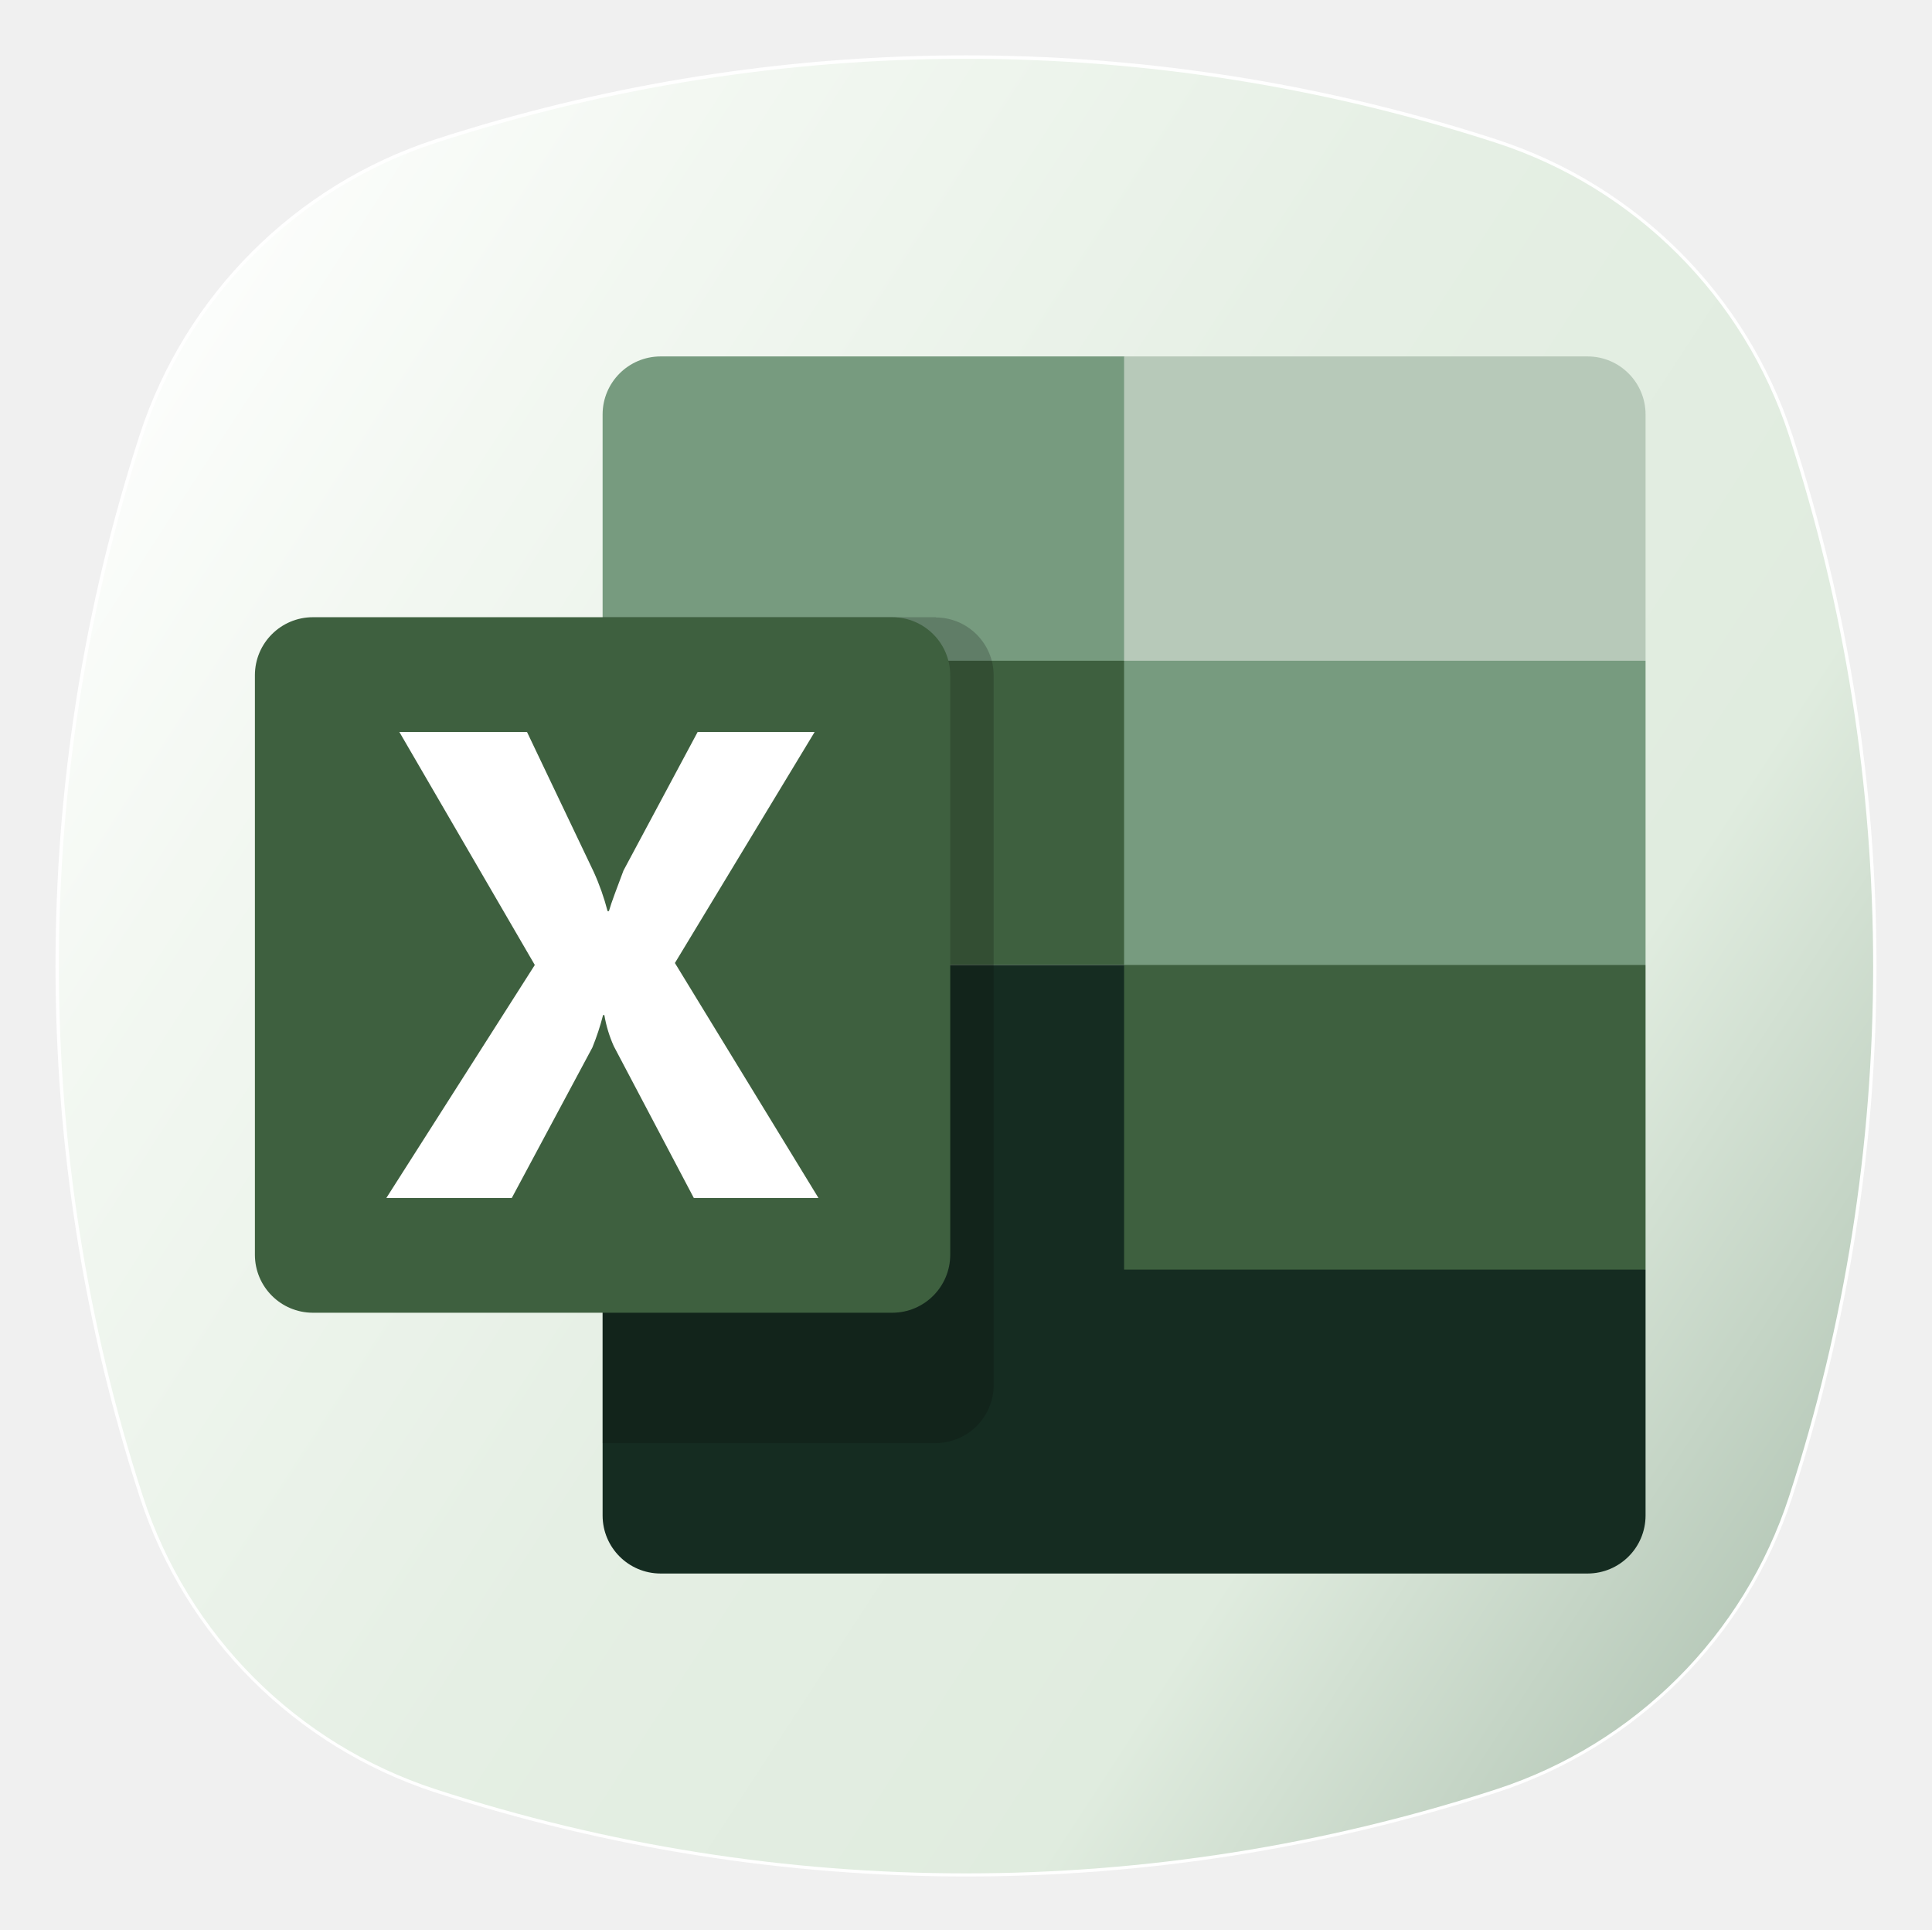
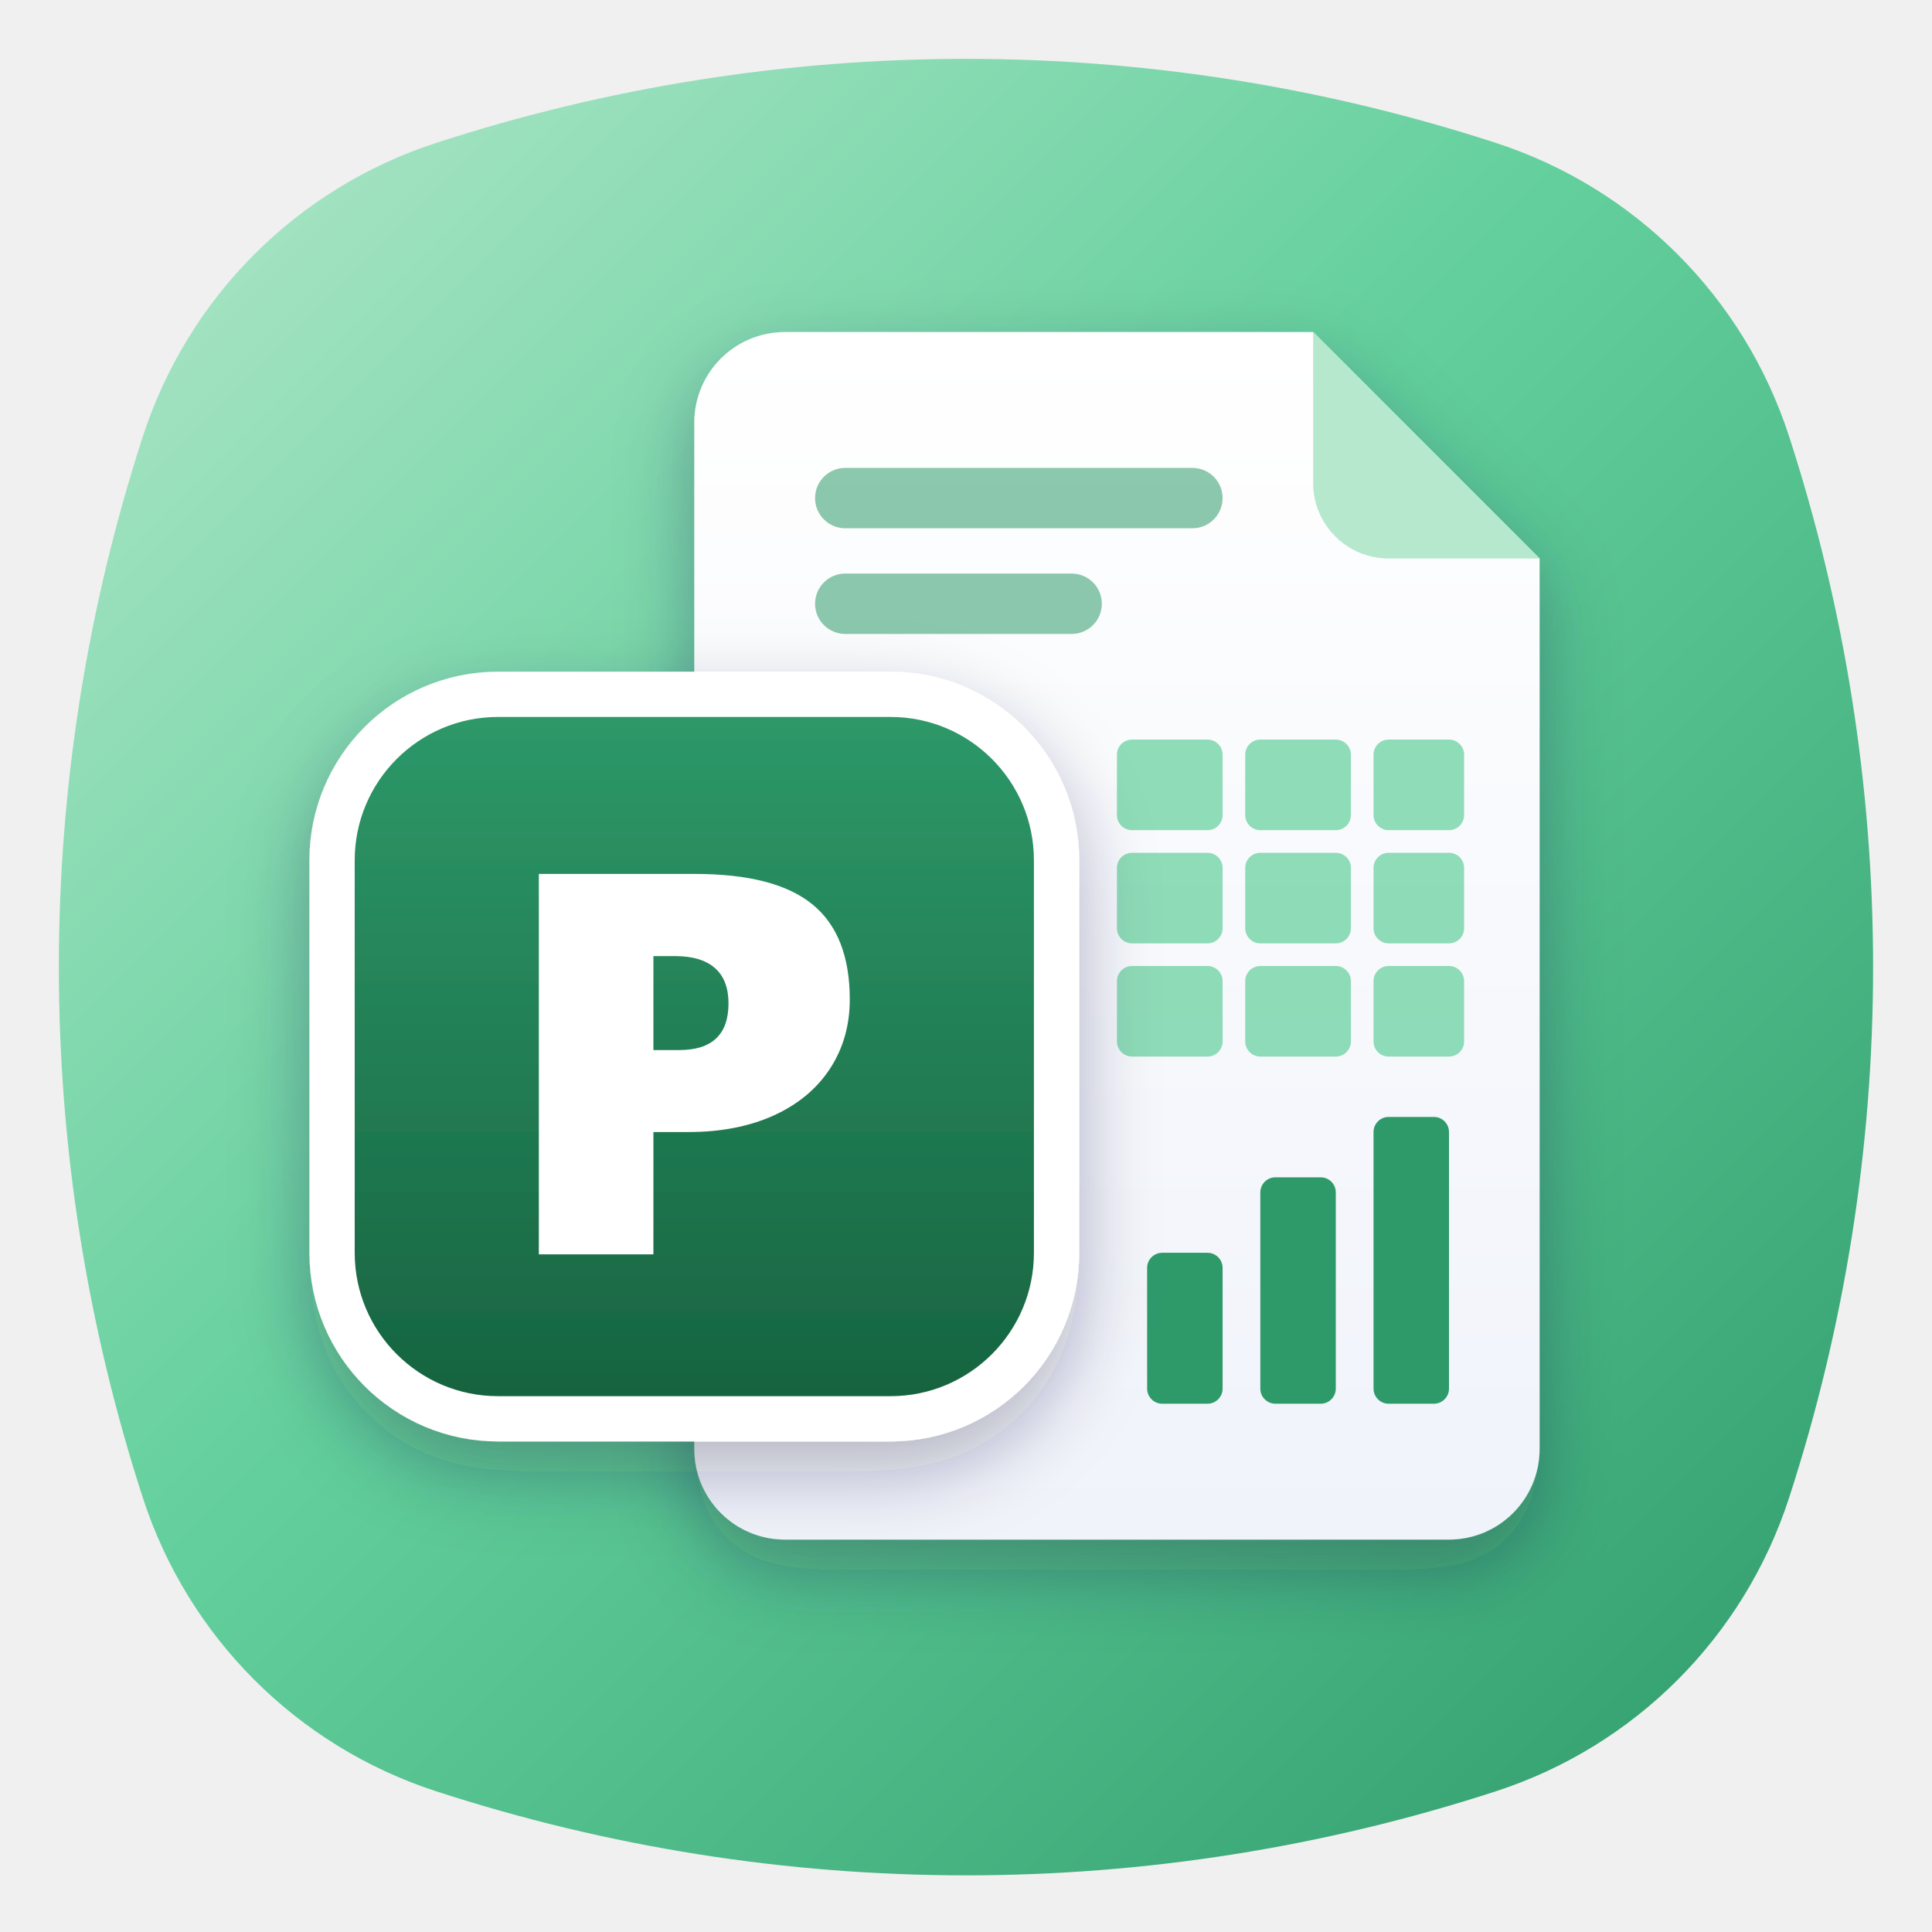
- <svg xmlns="http://www.w3.org/2000/svg" viewBox="0 0 245.04 244.74">
+ <svg xmlns="http://www.w3.org/2000/svg" viewBox="0 0 256 256">
  <defs>
-     <style>.cls-1{fill:url(#grad4);}.cls-2{fill:#fff;}.cls-3{fill:url(#grad9);}.cls-4{fill:#779b7f;}.cls-5{fill:#3e603f;}.cls-6{fill:#b7c9b9;}.cls-7{fill:#152c21;}.cls-8{fill:#060606;isolation:isolate;opacity:0.2;}</style>
-     <linearGradient id="grad4" x1="-36.88" y1="18.67" x2="254" y2="208.16" gradientUnits="userSpaceOnUse">
-       <stop offset="0.14" stop-color="#fff" />
-       <stop offset="0.34" stop-color="#ecedf5" />
-       <stop offset="0.56" stop-color="#dee0ed" />
-       <stop offset="0.75" stop-color="#d9dbea" />
-       <stop offset="0.92" stop-color="#cdd0e2" />
+     <linearGradient id="base" x1="0" y1="0" x2="1" y2="1">
+       <stop offset="0" stop-color="#B5E8CC" />
+       <stop offset=".45" stop-color="#62CF9C" />
+       <stop offset="1" stop-color="#2E9A6A" />
    </linearGradient>
-     <linearGradient id="grad9" x1="-36.88" y1="18.67" x2="254" y2="208.16" gradientUnits="userSpaceOnUse">
-       <stop offset="0.14" stop-color="#fff" />
-       <stop offset="0.29" stop-color="#f3f8f2" />
-       <stop offset="0.54" stop-color="#e5efe4" />
-       <stop offset="0.75" stop-color="#e0ecdf" />
-       <stop offset="0.92" stop-color="#b7c9b9" />
+     <linearGradient id="sheet" x1="0" y1="0" x2="0" y2="1">
+       <stop offset="0" stop-color="#FFFFFF" />
+       <stop offset="1" stop-color="#F0F3FA" />
    </linearGradient>
+     <linearGradient id="tile" x1="0" y1="0" x2="0" y2="1">
+       <stop offset="0" stop-color="#2E9A6A" />
+       <stop offset="1" stop-color="#16623F" />
+     </linearGradient>
+     <filter id="sh" x="-30%" y="-30%" width="160%" height="160%">
+       <feDropShadow dx="0" dy="4" stdDeviation="5" flood-color="#1D2B45" flood-opacity=".3" />
+     </filter>
  </defs>
-   <path class="cls-1" d="M189.78,226.9h0a217.39,217.39,0,0,1-134.51,0h0a57.89,57.89,0,0,1-37.14-37.13h0a217.42,217.42,0,0,1,0-134.52h0A57.89,57.89,0,0,1,55.27,18.12h0a217.39,217.39,0,0,1,134.51,0h0a57.9,57.9,0,0,1,37.13,37.13h0a217.42,217.42,0,0,1,0,134.52h0A57.9,57.9,0,0,1,189.78,226.9Z" />
-   <path class="cls-2" d="M227.31,55.12a58.48,58.48,0,0,0-37.4-37.4c-1.41-.46-2.83-.91-4.25-1.34a217.78,217.78,0,0,0-126.32,0c-1.4.42-2.81.86-4.2,1.32a58.47,58.47,0,0,0-37.41,37.4,217.76,217.76,0,0,0,0,134.78,58.47,58.47,0,0,0,37.41,37.4,217.92,217.92,0,0,0,134.77,0,58.48,58.48,0,0,0,37.4-37.4,217.76,217.76,0,0,0,0-134.78Zm-104.79,182A216.7,216.7,0,0,1,55.4,226.5a57.65,57.65,0,0,1-36.87-36.87,217,217,0,0,1,0-134.24A57.65,57.65,0,0,1,55.4,18.52c1.37-.45,2.75-.88,4.13-1.3a217,217,0,0,1,125.92,0c1.4.42,2.8.86,4.2,1.31a57.66,57.66,0,0,1,36.86,36.87,217,217,0,0,1,0,134.24,57.68,57.68,0,0,1-36.86,36.87A216.76,216.76,0,0,1,122.52,237.14Z" />
-   <path class="cls-3" d="M189.78,226.9h0a217.42,217.42,0,0,1-134.52,0h0a57.9,57.9,0,0,1-37.13-37.13h0a217.42,217.42,0,0,1,0-134.52h0A57.9,57.9,0,0,1,55.26,18.12h0a217.42,217.42,0,0,1,134.52,0h0a57.9,57.9,0,0,1,37.13,37.13h0a217.42,217.42,0,0,1,0,134.52h0A57.9,57.9,0,0,1,189.78,226.9Z" />
-   <path class="cls-4" d="M142.57,45.2H83.77a7.36,7.36,0,0,0-7.34,7.35V83.79l66.14,38.58,33.07,14,33.07-14V83.79Z" />
-   <path class="cls-5" d="M76.43,83.79h66.14v38.58H76.43Z" />
-   <path class="cls-6" d="M201.36,45.2H142.57V83.79h66.14V52.55a7.36,7.36,0,0,0-7.35-7.35Z" />
-   <path class="cls-7" d="M142.57,122.37H76.43v69.82a7.36,7.36,0,0,0,7.34,7.35H201.36a7.36,7.36,0,0,0,7.35-7.35V161Z" />
-   <path class="cls-5" d="M142.57,122.37h66.14V161H142.57Z" />
-   <path class="cls-8" d="M118.68,78.27H76.43V183h42.25a7.37,7.37,0,0,0,7.35-7.35v-90a7.37,7.37,0,0,0-7.35-7.35Z" />
-   <path class="cls-5" d="M39.68,78.27h73.49a7.36,7.36,0,0,1,7.35,7.35v73.5a7.36,7.36,0,0,1-7.35,7.35H39.68a7.36,7.36,0,0,1-7.35-7.35V85.62a7.36,7.36,0,0,1,7.35-7.35Z" />
-   <path class="cls-2" d="M103.81,151.92H88L77.85,132.67a16.39,16.39,0,0,1-1.2-3.95h-.16a32,32,0,0,1-1.36,4.12L64.91,151.92H49l18.83-29.55L50.65,92.82H66.84l8.45,17.72a30.5,30.5,0,0,1,1.77,5h.17c.33-1.16,1-2.87,1.85-5.15l9.4-17.56h14.84L85.6,122.12Z" />
+   <path d="M189.78,226.9h0a217.39,217.39,0,0,1-134.51,0h0a57.89,57.89,0,0,1-37.14-37.13h0a217.42,217.42,0,0,1,0-134.52h0A57.89,57.89,0,0,1,55.27,18.12h0a217.39,217.39,0,0,1,134.51,0h0a57.9,57.9,0,0,1,37.13,37.13h0a217.42,217.42,0,0,1,0,134.52h0A57.9,57.9,0,0,1,189.78,226.9Z" transform="scale(1.0447 1.046)" fill="url(#base)" />
+   <g filter="url(#sh)">
+     <path d="M104,44H174L204,74V192a12,12,0,0,1-12,12H104a12,12,0,0,1-12-12V56A12,12,0,0,1,104,44Z" fill="url(#sheet)" />
+     <path d="M174,44V64a10,10,0,0,0,10,10H204Z" fill="#B5E8CC" />
+   </g>
+   <rect x="108" y="62" width="54" height="8" rx="4" fill="#2E9A6A" fill-opacity=".55" />
+   <rect x="108" y="76" width="38" height="8" rx="4" fill="#2E9A6A" fill-opacity=".55" />
+   <rect x="148" y="98" width="14" height="12" rx="2" fill="#62CF9C" fill-opacity=".7" />
+   <rect x="165" y="98" width="14" height="12" rx="2" fill="#62CF9C" fill-opacity=".7" />
+   <rect x="182" y="98" width="12" height="12" rx="2" fill="#62CF9C" fill-opacity=".7" />
+   <rect x="148" y="113" width="14" height="12" rx="2" fill="#62CF9C" fill-opacity=".7" />
+   <rect x="165" y="113" width="14" height="12" rx="2" fill="#62CF9C" fill-opacity=".7" />
+   <rect x="182" y="113" width="12" height="12" rx="2" fill="#62CF9C" fill-opacity=".7" />
+   <rect x="148" y="128" width="14" height="12" rx="2" fill="#62CF9C" fill-opacity=".7" />
+   <rect x="165" y="128" width="14" height="12" rx="2" fill="#62CF9C" fill-opacity=".7" />
+   <rect x="182" y="128" width="12" height="12" rx="2" fill="#62CF9C" fill-opacity=".7" />
+   <rect x="152" y="166" width="10" height="20" rx="2" fill="#2E9A6A" />
+   <rect x="167" y="156" width="10" height="30" rx="2" fill="#2E9A6A" />
+   <rect x="182" y="148" width="10" height="38" rx="2" fill="#2E9A6A" />
+   <g filter="url(#sh)">
+     <rect x="44" y="92" width="96" height="96" rx="22" fill="url(#tile)" stroke="#fff" stroke-width="6" />
+     <path transform="translate(66.44,166.21)" d="M46.16,-33.79Q46.16,-28.62,43.54,-24.61Q40.92,-20.60,36.07,-18.40Q31.22,-16.21,24.79,-16.21L20.14,-16.21L20.14,-0.00L4.96,-0.00L4.96,-50.41L25.63,-50.41Q36.28,-50.41,41.22,-46.37Q46.16,-42.33,46.16,-33.79ZM30.09,-33.26Q30.09,-36.35,28.30,-37.93Q26.51,-39.52,23.03,-39.52L20.14,-39.52L20.14,-27.07L23.55,-27.07Q30.09,-27.07,30.09,-33.26Z" fill="#fff" />
+   </g>
</svg>
